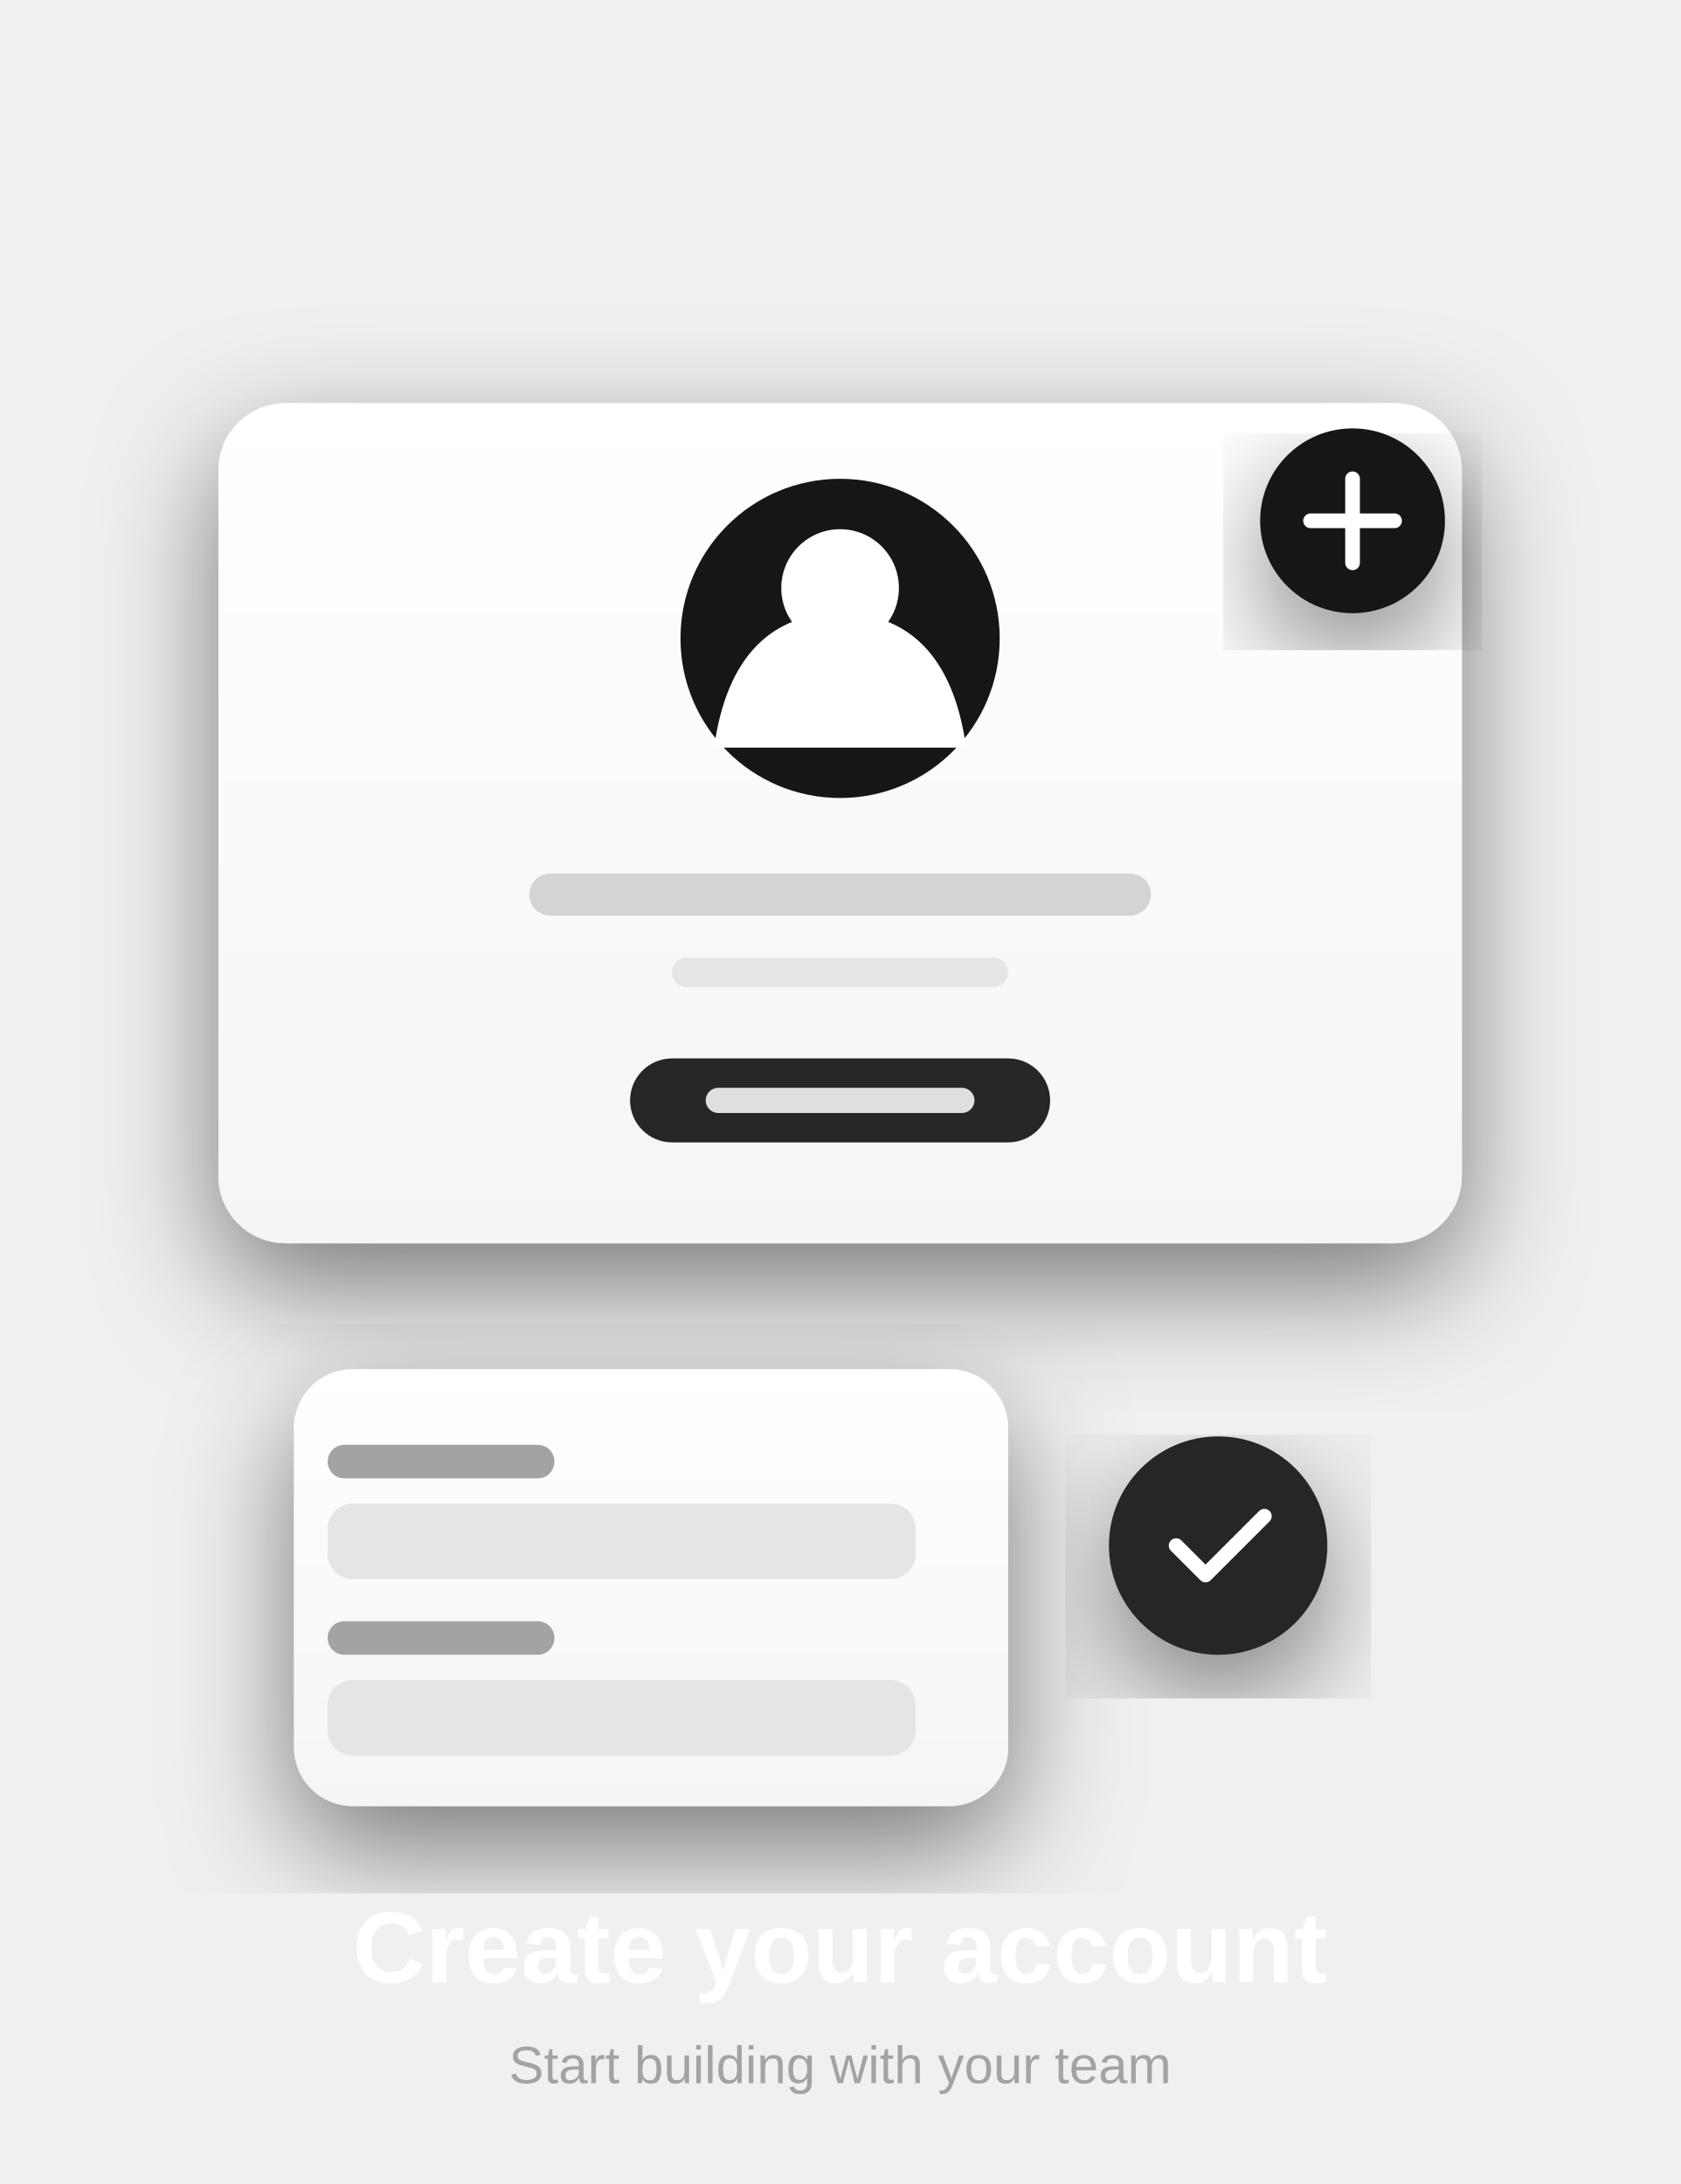
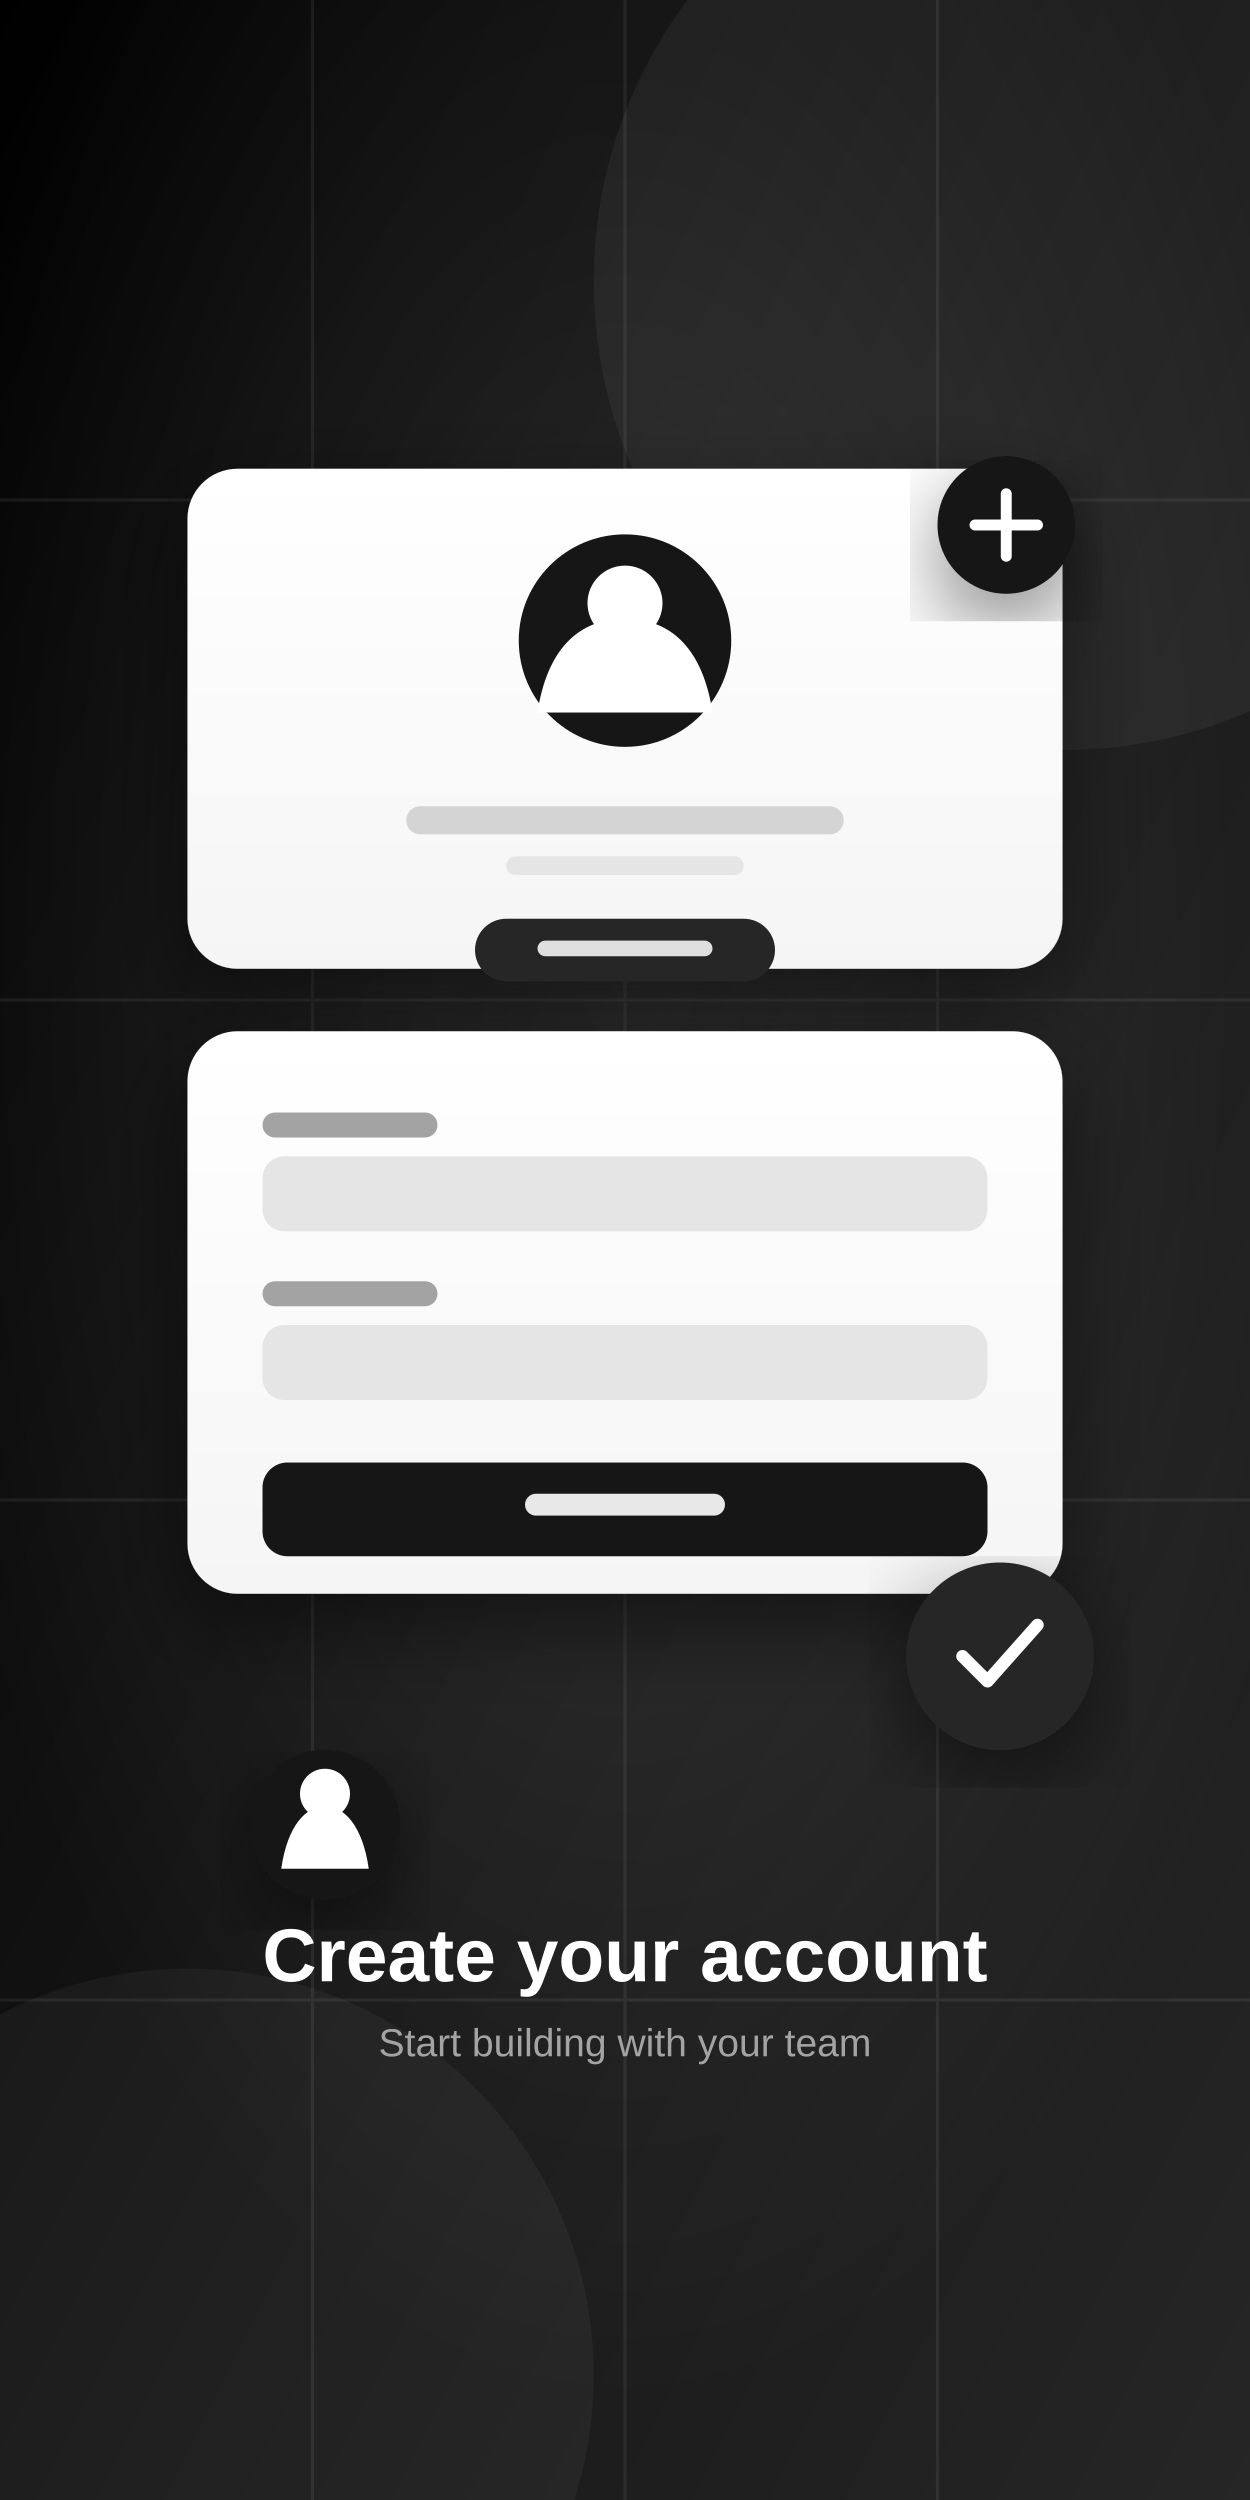
- <svg xmlns="http://www.w3.org/2000/svg" viewBox="0 0 400 520" preserveAspectRatio="xMidYMid meet">
+ <svg xmlns="http://www.w3.org/2000/svg" viewBox="0 0 400 800" preserveAspectRatio="xMidYMid slice">
  <defs>
+     <linearGradient id="bg" x1="0" y1="0" x2="1" y2="1">
+       <stop offset="0" stop-color="#000000" />
+       <stop offset="0.55" stop-color="#171717" />
+       <stop offset="1" stop-color="#262626" />
+     </linearGradient>
    <linearGradient id="card" x1="0" y1="0" x2="0" y2="1">
      <stop offset="0" stop-color="#ffffff" />
      <stop offset="1" stop-color="#f5f5f5" />
    </linearGradient>
    <filter id="shadow" x="-20%" y="-20%" width="140%" height="140%">
      <feDropShadow dx="0" dy="10" stdDeviation="14" flood-color="#000000" flood-opacity="0.5" />
    </filter>
+     <radialGradient id="glow" cx="50%" cy="38%" r="58%">
+       <stop offset="0" stop-color="#ffffff" stop-opacity="0.12" />
+       <stop offset="1" stop-color="#ffffff" stop-opacity="0" />
+     </radialGradient>
  </defs>
-   <g filter="url(#shadow)">
-     <rect x="52" y="96" width="296" height="200" rx="16" fill="url(#card)" />
-     <circle cx="200" cy="152" r="38" fill="#171717" />
-     <circle cx="200" cy="140" r="14" fill="#ffffff" />
-     <path d="M170 178c3-22 14-32 30-32s27 10 30 32" fill="#ffffff" />
-     <rect x="126" y="208" width="148" height="10" rx="5" fill="#d4d4d4" />
-     <rect x="160" y="228" width="80" height="7" rx="3.5" fill="#e5e5e5" />
-     <rect x="150" y="252" width="100" height="20" rx="10" fill="#262626" />
-     <rect x="168" y="259" width="64" height="6" rx="3" fill="#ffffff" opacity="0.85" />
+   <rect width="400" height="800" fill="url(#bg)" />
+   <rect width="400" height="800" fill="url(#glow)" />
+   <circle cx="340" cy="90" r="150" fill="#ffffff" opacity="0.05" />
+   <circle cx="60" cy="760" r="130" fill="#ffffff" opacity="0.04" />
+   <g opacity="0.07" stroke="#ffffff" stroke-width="1">
+     <line x1="0" y1="160" x2="400" y2="160" />
+     <line x1="0" y1="320" x2="400" y2="320" />
+     <line x1="0" y1="480" x2="400" y2="480" />
+     <line x1="0" y1="640" x2="400" y2="640" />
+     <line x1="100" y1="0" x2="100" y2="800" />
+     <line x1="200" y1="0" x2="200" y2="800" />
+     <line x1="300" y1="0" x2="300" y2="800" />
  </g>
  <g filter="url(#shadow)">
-     <circle cx="322" cy="124" r="22" fill="#171717" />
-     <path d="M312 124h20M322 114v20" stroke="#ffffff" stroke-width="3.5" fill="none" stroke-linecap="round" />
+     <rect x="60" y="150" width="280" height="160" rx="16" fill="url(#card)" />
+     <circle cx="200" cy="205" r="34" fill="#171717" />
+     <circle cx="200" cy="193" r="12" fill="#ffffff" />
+     <path d="M172 228c3-20 13-30 28-30s25 10 28 30" fill="#ffffff" />
+     <rect x="130" y="258" width="140" height="9" rx="4.5" fill="#d4d4d4" />
+     <rect x="162" y="274" width="76" height="6" rx="3" fill="#e5e5e5" />
+     <rect x="152" y="294" width="96" height="20" rx="10" fill="#262626" />
+     <rect x="172" y="301" width="56" height="5" rx="2.5" fill="#ffffff" opacity="0.85" />
  </g>
  <g filter="url(#shadow)">
-     <rect x="70" y="326" width="170" height="104" rx="14" fill="url(#card)" />
-     <rect x="78" y="344" width="54" height="8" rx="4" fill="#a3a3a3" />
-     <rect x="78" y="358" width="140" height="18" rx="6" fill="#e5e5e5" />
-     <rect x="78" y="386" width="54" height="8" rx="4" fill="#a3a3a3" />
-     <rect x="78" y="400" width="140" height="18" rx="6" fill="#e5e5e5" />
+     <circle cx="322" cy="168" r="22" fill="#171717" />
+     <path d="M312 168h20M322 158v20" stroke="#ffffff" stroke-width="3.5" fill="none" stroke-linecap="round" />
  </g>
  <g filter="url(#shadow)">
-     <circle cx="290" cy="368" r="26" fill="#262626" />
-     <path d="M280 368l7 7 14-14" stroke="#ffffff" stroke-width="3.5" fill="none" stroke-linecap="round" stroke-linejoin="round" />
+     <rect x="60" y="330" width="280" height="180" rx="16" fill="url(#card)" />
+     <rect x="84" y="356" width="56" height="8" rx="4" fill="#a3a3a3" />
+     <rect x="84" y="370" width="232" height="24" rx="7" fill="#e5e5e5" />
+     <rect x="84" y="410" width="56" height="8" rx="4" fill="#a3a3a3" />
+     <rect x="84" y="424" width="232" height="24" rx="7" fill="#e5e5e5" />
+     <rect x="84" y="468" width="232" height="30" rx="8" fill="#171717" />
+     <rect x="168" y="478" width="64" height="7" rx="3.5" fill="#ffffff" opacity="0.9" />
  </g>
-   <text x="200" y="472" text-anchor="middle" font-family="Arial, sans-serif" font-size="24" font-weight="700" fill="#ffffff">Create your account</text>
-   <text x="200" y="496" text-anchor="middle" font-family="Arial, sans-serif" font-size="12.5" fill="#a3a3a3">Start building with your team</text>
+   <g filter="url(#shadow)">
+     <circle cx="320" cy="530" r="30" fill="#262626" />
+     <path d="M308 530l8 8 16-18" stroke="#ffffff" stroke-width="4" fill="none" stroke-linecap="round" stroke-linejoin="round" />
+   </g>
+   <g filter="url(#shadow)">
+     <circle cx="104" cy="584" r="24" fill="#171717" />
+     <circle cx="104" cy="574" r="8" fill="#ffffff" />
+     <path d="M90 598c2-14 8-20 14-20s12 6 14 20" fill="#ffffff" />
+   </g>
+   <text x="200" y="634" text-anchor="middle" font-family="Arial, sans-serif" font-size="24" font-weight="700" fill="#ffffff">Create your account</text>
+   <text x="200" y="658" text-anchor="middle" font-family="Arial, sans-serif" font-size="12.5" fill="#a3a3a3">Start building with your team</text>
</svg>
